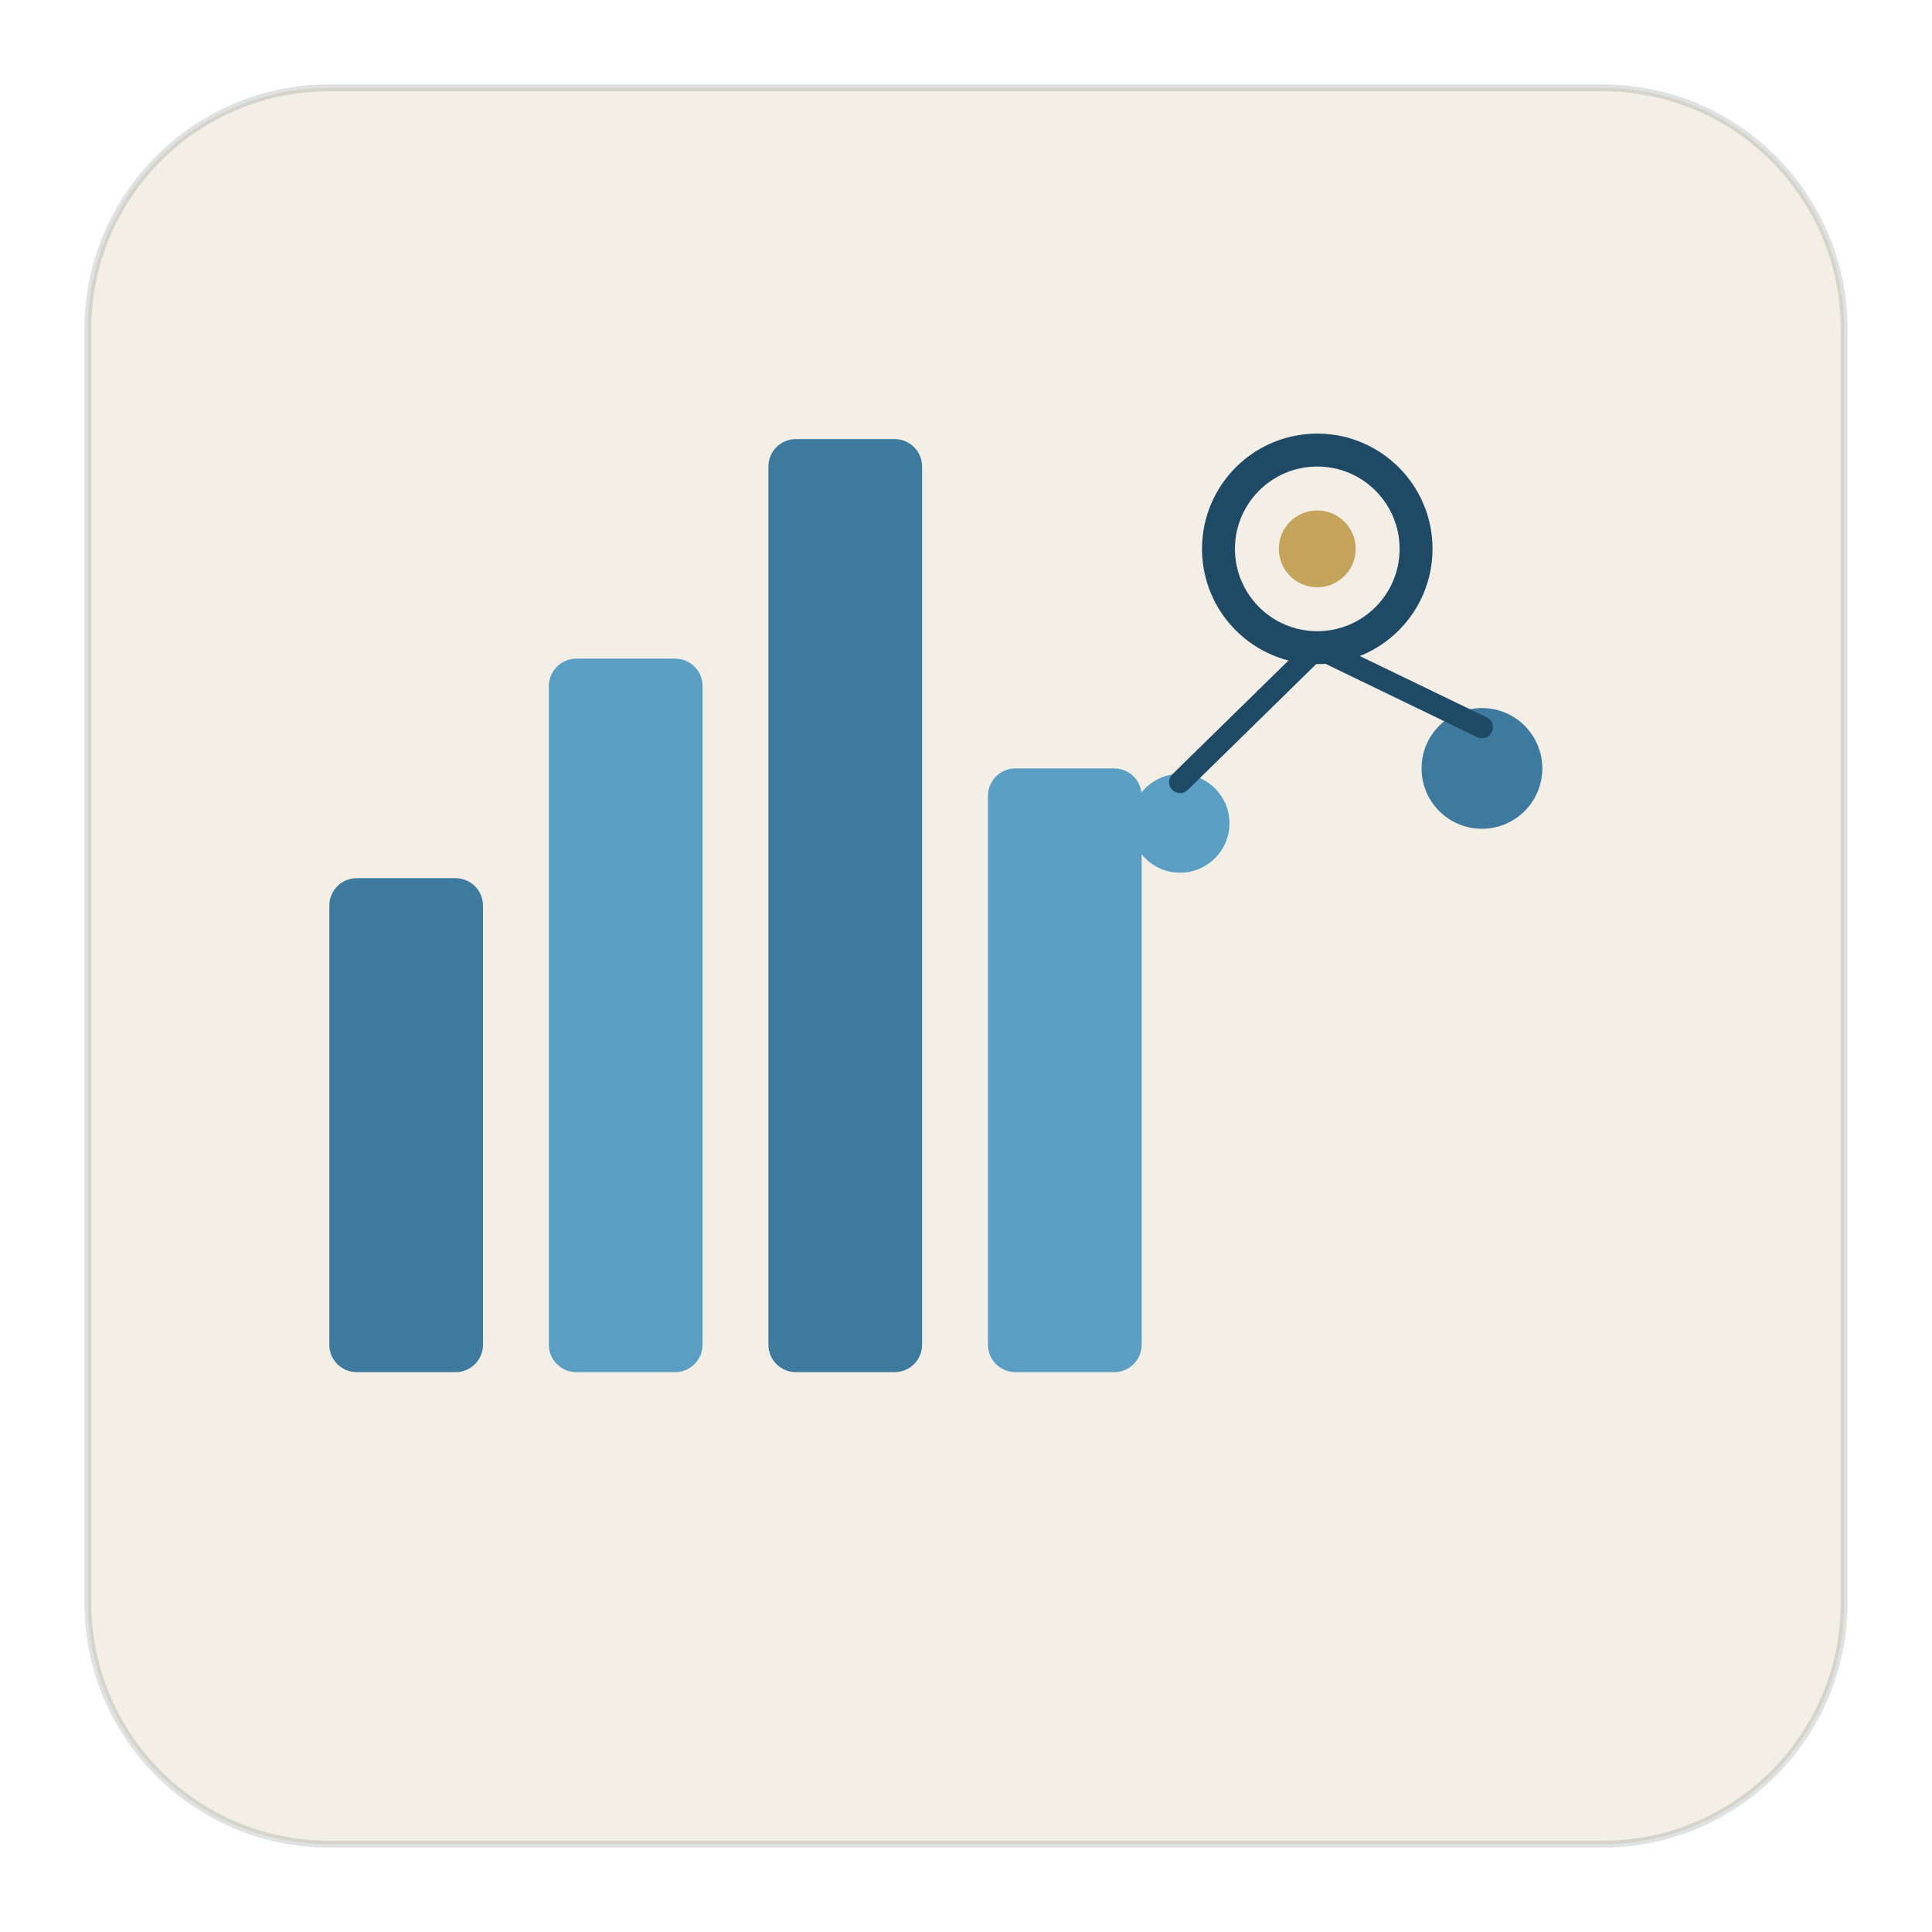
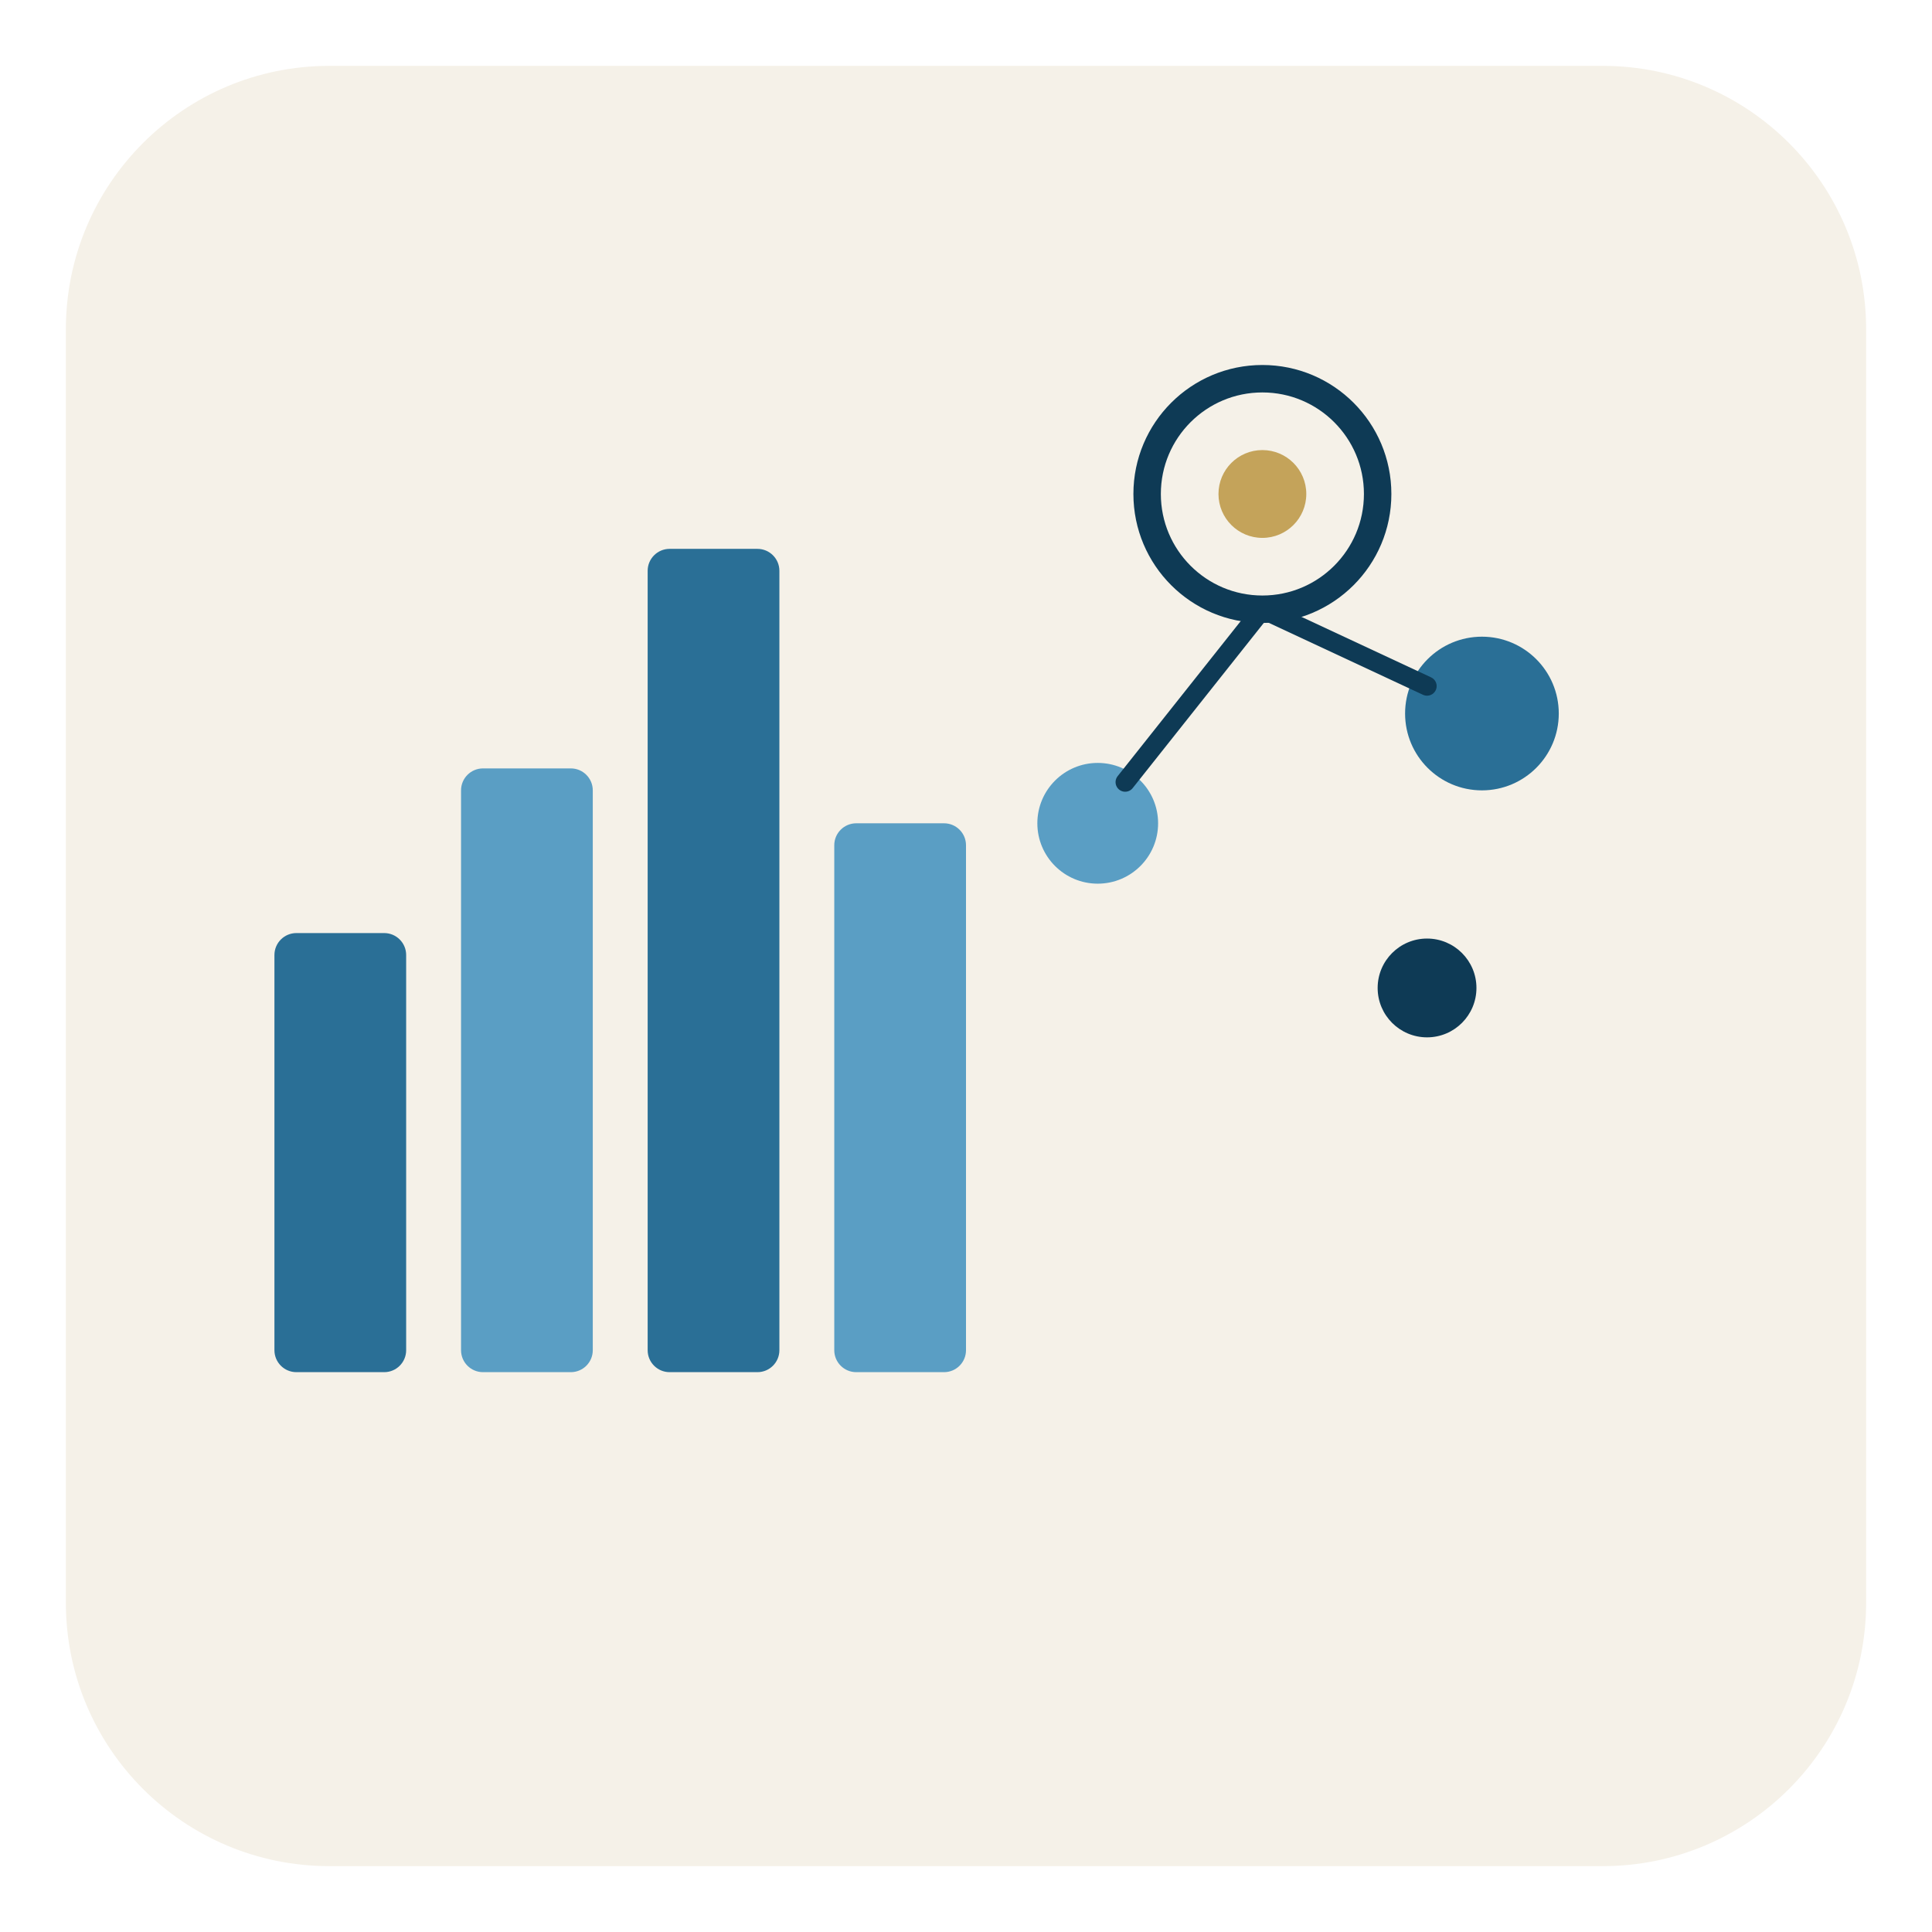
<svg xmlns="http://www.w3.org/2000/svg" viewBox="0 0 704 704" width="512" height="512">
-   <rect x="32" y="32" width="640" height="640" rx="88" fill="#f3efe6" />
-   <rect x="32" y="32" width="640" height="640" rx="88" fill="none" stroke="rgba(26,48,36,0.14)" stroke-width="2.5" />
-   <rect x="120" y="320" width="56" height="180" rx="10" fill="#3d7a9e" />
-   <rect x="200" y="240" width="56" height="260" rx="10" fill="#5a9ec4" />
-   <rect x="280" y="160" width="56" height="340" rx="10" fill="#3d7a9e" />
-   <rect x="360" y="280" width="56" height="220" rx="10" fill="#5a9ec4" />
-   <circle cx="480" cy="200" r="36" fill="none" stroke="#1e4a66" stroke-width="12" />
-   <circle cx="480" cy="200" r="14" fill="#c4a35a" />
-   <circle cx="540" cy="280" r="22" fill="#3d7a9e" />
-   <circle cx="430" cy="300" r="18" fill="#5a9ec4" />
-   <line x1="480" y1="236" x2="540" y2="265" stroke="#1e4a66" stroke-width="8" stroke-linecap="round" />
-   <line x1="480" y1="236" x2="430" y2="285" stroke="#1e4a66" stroke-width="8" stroke-linecap="round" />
+   <rect x="24" y="24" width="656" height="656" rx="96" fill="#f5f1e8" />
+   <rect x="100" y="340" width="48" height="160" rx="8" fill="#2a6f96" />
+   <rect x="168" y="280" width="48" height="220" rx="8" fill="#5a9ec4" />
+   <rect x="236" y="200" width="48" height="300" rx="8" fill="#2a6f96" />
+   <rect x="304" y="300" width="48" height="200" rx="8" fill="#5a9ec4" />
+   <circle cx="460" cy="180" r="42" fill="none" stroke="#0e3a55" stroke-width="10" />
+   <circle cx="460" cy="180" r="16" fill="#c4a35a" />
+   <circle cx="540" cy="260" r="28" fill="#2a6f96" />
+   <circle cx="400" cy="300" r="22" fill="#5a9ec4" />
+   <circle cx="520" cy="360" r="18" fill="#0e3a55" />
+   <line x1="460" y1="222" x2="520" y2="250" stroke="#0e3a55" stroke-width="7" stroke-linecap="round" />
+   <line x1="460" y1="222" x2="410" y2="285" stroke="#0e3a55" stroke-width="7" stroke-linecap="round" />
</svg>
